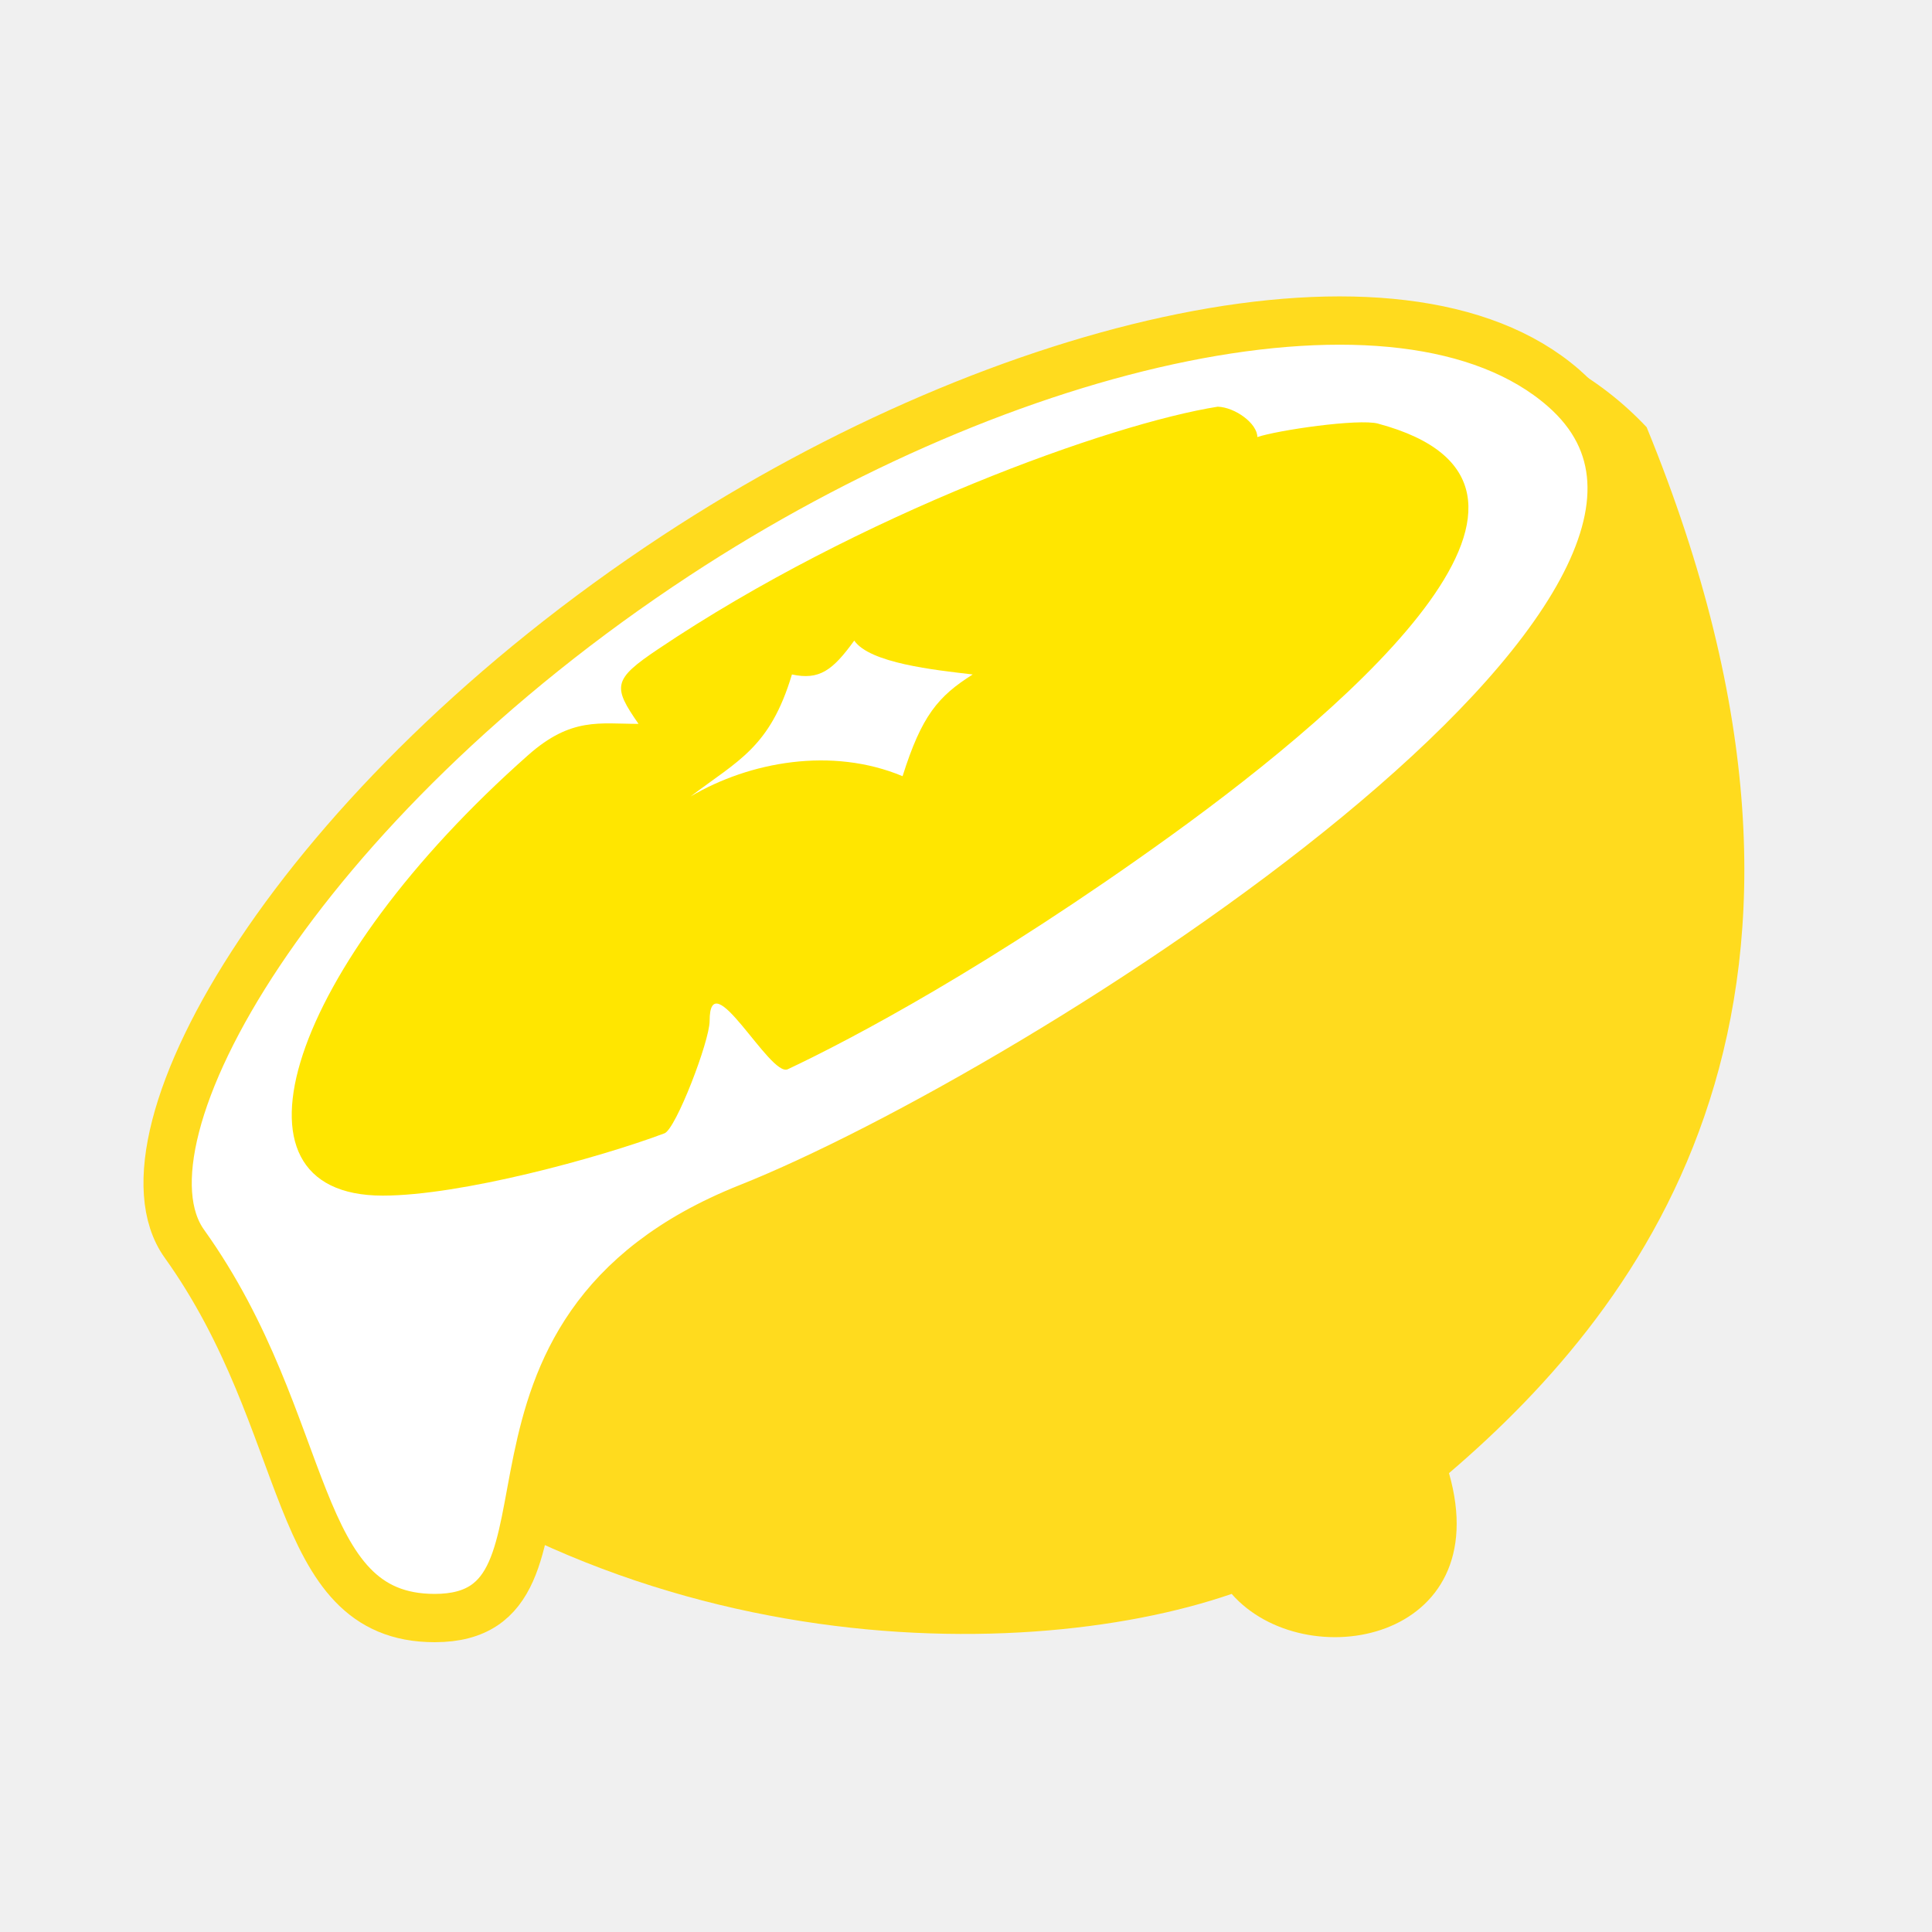
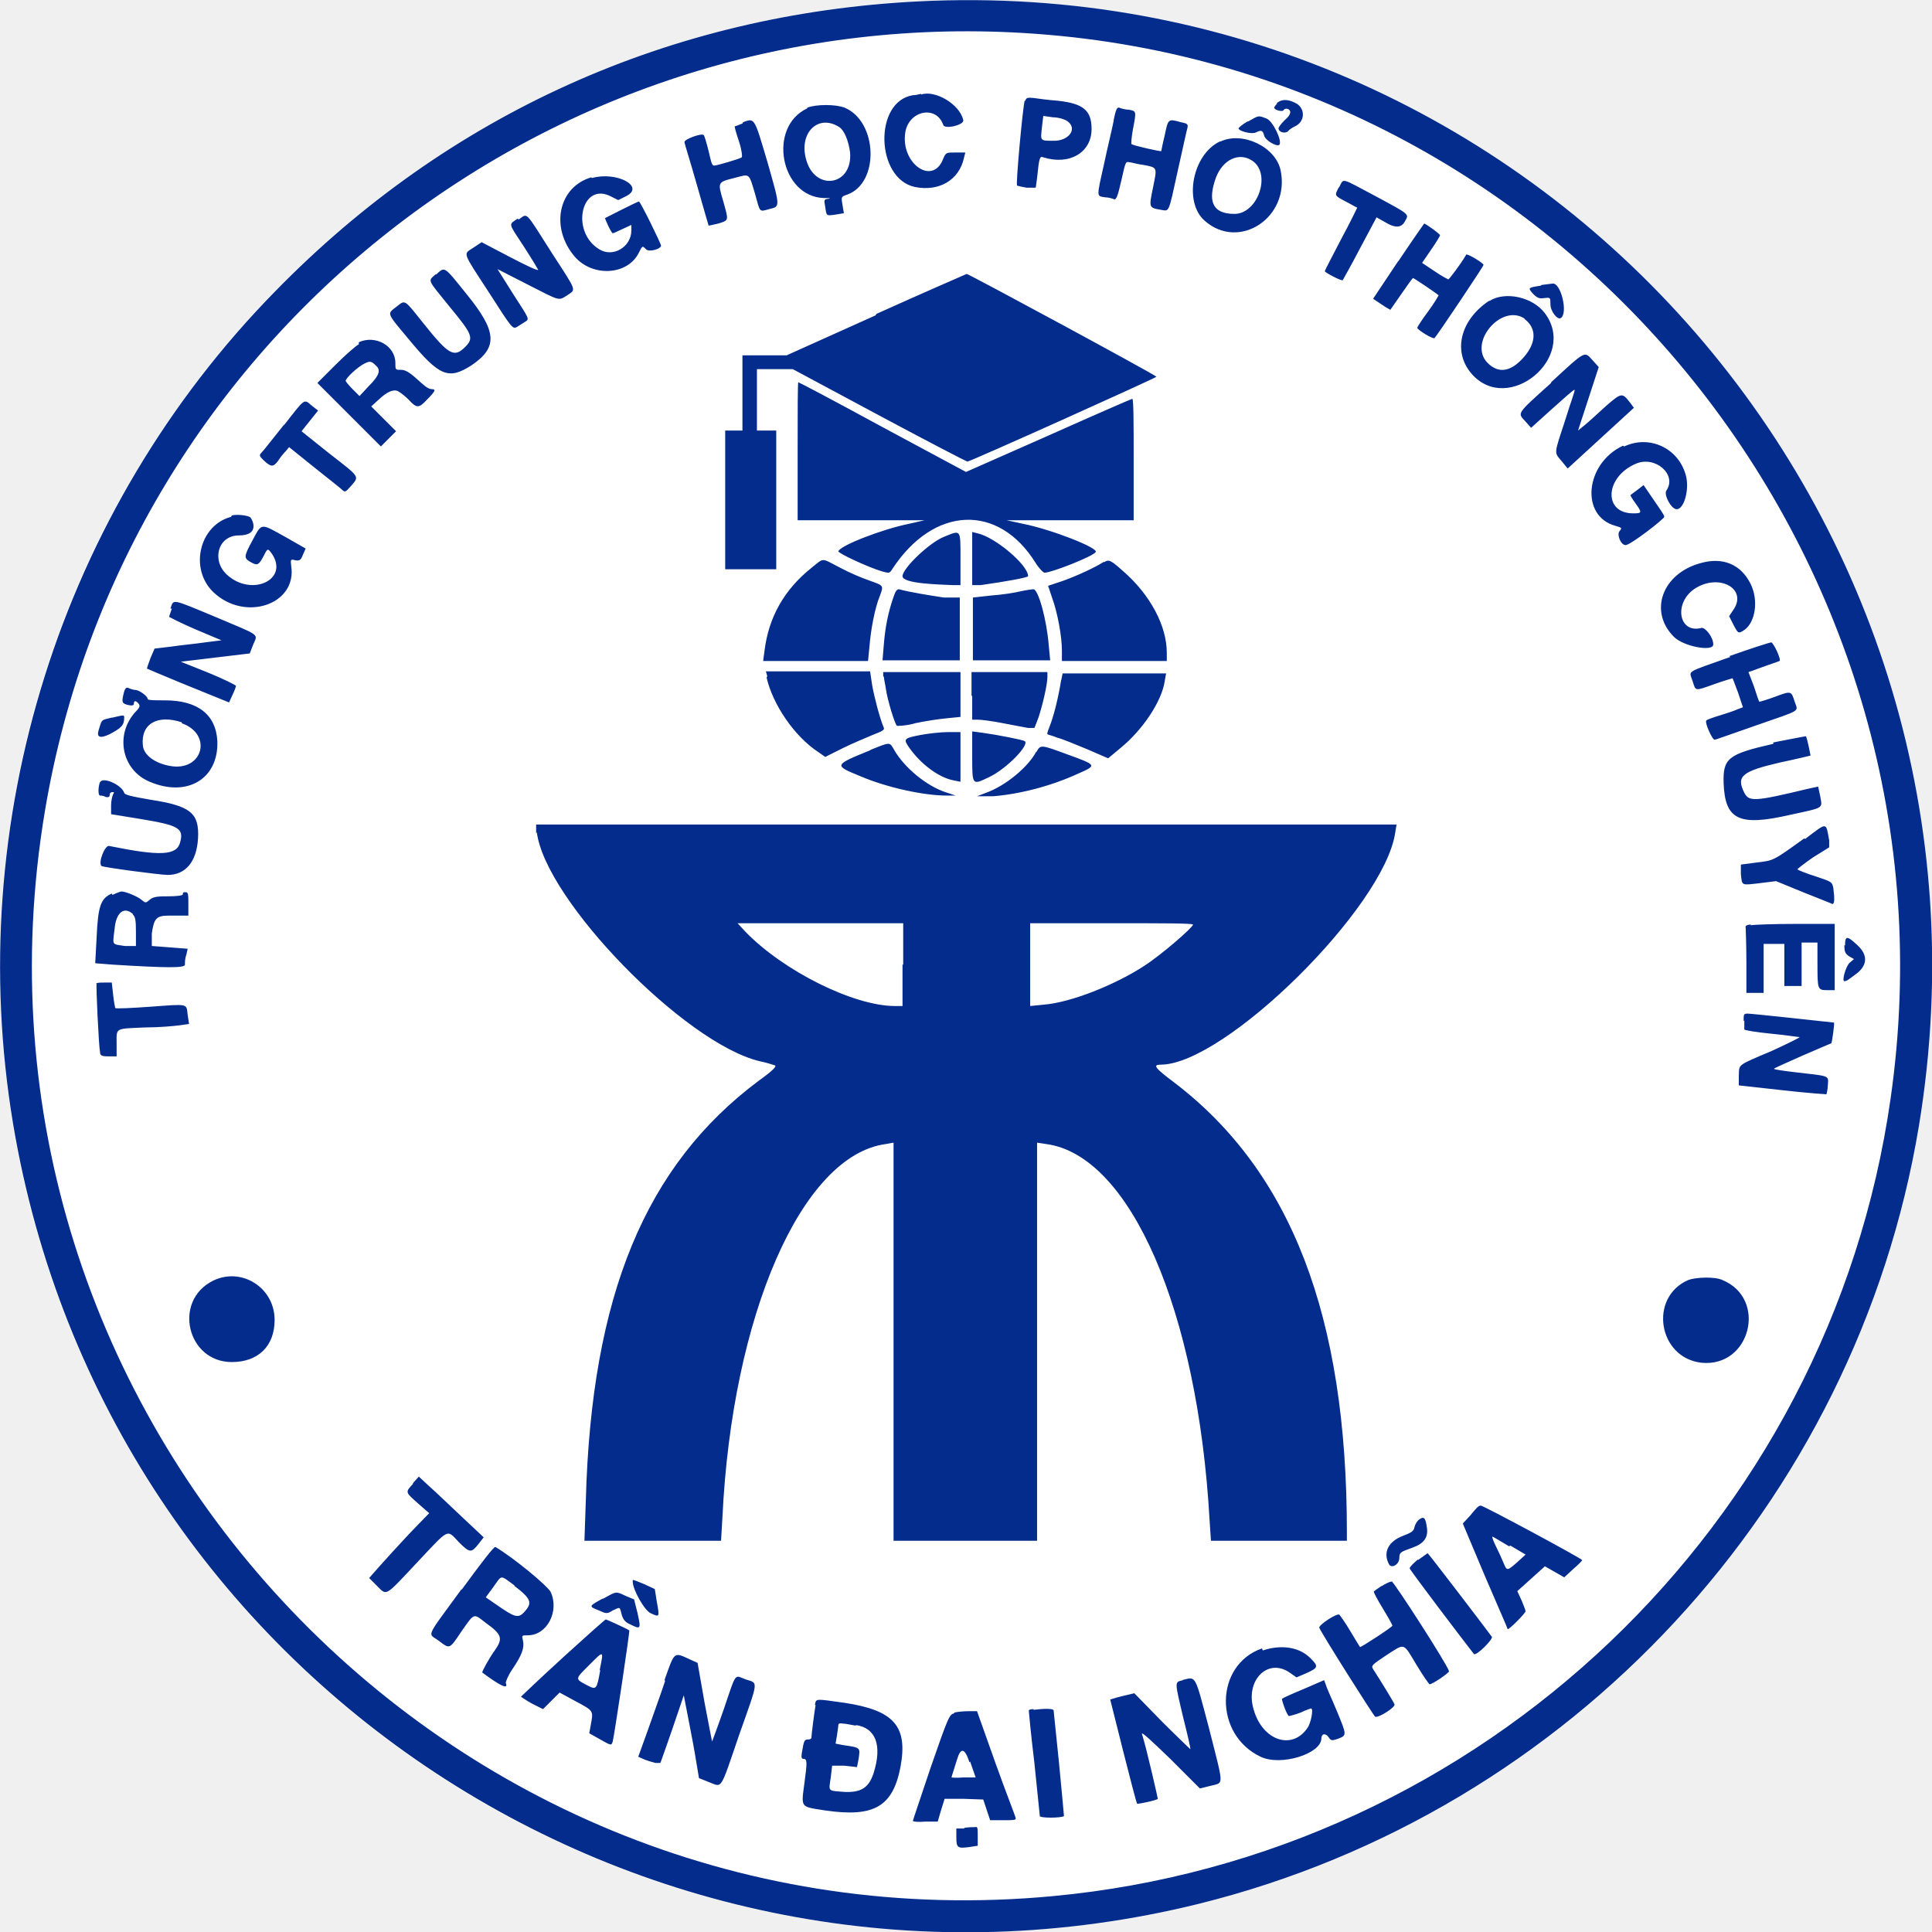
- <svg xmlns="http://www.w3.org/2000/svg" width="40" height="40" fill="none">
-   <path d="M34.092 8.845C38.929 20.652 34.092 27 30 30.5c1 3.5-2.986 4.222-4.5 2.5-4.457 1.537-13.512 1.487-20-5C2 24.5 4.73 16.714 14 11.5c8-4.5 16-7 20.092-2.655Z" fill="#FFDB1E" />
-   <path d="M14 11.5c6.848-4.497 15.025-6.38 18.368-3.47C37.5 12.5 21.5 22.612 15.5 25c-6.5 2.587-3 8.5-6.5 8.5-3 0-2.5-4-5.183-7.75C2.232 23.535 6.16 16.648 14 11.5Z" fill="#fff" stroke="#FFDB1E" />
-   <path d="M28.535 8.772c4.645 1.25-.365 5.695-4.303 8.536-3.732 2.692-6.606 4.21-7.923 4.83-.366.173-1.617-2.252-1.617-1 0 .417-.7 2.238-.934 2.326-1.365.512-4.223 1.29-5.835 1.29-3.491 0-1.923-4.754 3.014-9.122.892-.789 1.478-.645 2.283-.645-.537-.773-.534-.917.403-1.546C17.79 10.64 23 8.77 25.212 8.42c.366.014.82.35.82.629.41-.14 2.095-.388 2.503-.278Z" fill="#FFE600" />
-   <path d="M14.297 16.49c.985-.747 1.644-1.01 2.099-2.526.566.121.841-.08 1.29-.701.324.466 1.657.608 2.453.701-.715.451-1.057.852-1.452 2.106-1.464-.611-3.167-.302-4.39.42Z" fill="#fff" />
+ <svg xmlns="http://www.w3.org/2000/svg" id="svg" version="1.1" viewBox="0 0 280 280">
+   <defs>
+     <style>
+       .cls-1 {
+         fill: #042c8c;
+         fill-rule: evenodd;
+       }
+ 
+       .cls-1, .cls-2 {
+         stroke-width: 0px;
+       }
+ 
+       .cls-2 {
+         fill: #fff;
+       }
+     </style>
+   </defs>
+   <circle class="cls-2" cx="140" cy="140" r="140" />
+   <g id="svgg">
+     <path id="path4" class="cls-1" d="M133.1.2c-35.9,1.8-68.1,16.3-93.2,42C8.7,74-5.4,119.1,1.9,162.9c13.5,80.6,92.6,132.6,171.9,113,53.9-13.4,95.2-58,104.3-112.7C292.7,74.8,222.3-4.3,133.1.2M150.1,4.9c77.7,5.6,135,76.9,123.9,154.3-8.8,61.8-59.3,109.8-121.4,115.6C64.4,283.1-8.1,205,6.5,117.6,18,48.7,80.3-.2,150.1,4.9M133.5,13.6c-.1,0-.7.2-1.2.2-5.7.9-5.4,12.1.3,13.3,3.5.7,6.4-1,7.1-4.2l.2-.8h-1.4c-1.4,0-1.4,0-1.8.9-1.5,4-6.2.7-5.5-3.8.5-3.2,4.5-4,5.5-1.1.2.7,3.1,0,2.9-.7-.5-2.3-4.1-4.4-6.1-3.7M148.5,14.6c-.3,1.2-1.3,12.1-1.1,12.3,0,0,.7.2,1.4.3h1.3c0,.1.2-1.4.2-1.4.3-3,.4-3.2.9-3,3.8,1.2,7-.7,7-4.1,0-2.7-1.2-3.7-4.9-4.1-1.3-.1-2.9-.3-3.5-.4-.9-.1-1.1,0-1.2.4M185.1,15c-.3.3-.5.6-.4.7.2.3,1.1.5,1.3.3.2-.4.9-.3,1,.2,0,.3-.2.7-.8,1.2-.5.5-.9,1-.9,1.2,0,.6,1,.8,1.4.4.1-.2.6-.5,1-.7,1.5-.7,1.5-2.7,0-3.4-1.2-.6-2.1-.5-2.7.1M117,15.7c-5.8,2.7-3.9,12.8,2.4,13,.8,0,1.1,0,.7.1-.7.1-.7.1-.5,1.2.2,1.3.1,1.3,1.5,1.1l1.2-.2-.2-1.2c-.2-1.2-.2-1.2.7-1.5,4.7-1.7,4.4-10.6-.4-12.6-1.3-.5-4.1-.5-5.4,0M161.4,17.5c-.2,1.1-.9,3.9-1.4,6.3-1.1,4.9-1.1,4.6.2,4.8.5,0,1.1.2,1.3.3.3,0,.5-.5,1-2.7.6-2.6.6-2.8,1.1-2.7.3,0,1.2.3,2.1.4,2.1.4,2,.3,1.4,3.3-.6,2.9-.6,2.9,1.1,3.2,1.3.2,1.1.7,2.5-5.7.7-3.1,1.3-5.9,1.4-6.2.1-.5,0-.6-1-.8-1.8-.5-1.8-.5-2.3,1.9-.3,1.2-.5,2.3-.5,2.3-.1.1-4-.8-4.3-1-.1-.1,0-1.1.2-2.2.5-2.6.5-2.6-.6-2.8-.5,0-1.2-.2-1.4-.3-.3-.1-.5.3-.8,1.8M154.6,17.5c1.7,1.1.3,3-2,2.9-1.9,0-1.8,0-1.6-1.9l.2-1.7,1.4.2c.8,0,1.7.3,2,.5M180.8,17.6c-.7.4-1.3.9-1.3,1,0,.4,1.9.9,2.5.6.8-.4,1-.3,1.2.4.1.7,1.8,1.7,2.2,1.4.5-.5-.9-3.4-1.8-3.8-1.3-.5-1.1-.5-2.7.4M107.6,17.9c-.5.2-1,.4-1.1.4s.2,1,.6,2.2.5,2.2.4,2.3c-.2.2-3.6,1.2-4,1.2s-.5-.9-.8-2.1c-.3-1.2-.6-2.2-.7-2.3-.2-.4-2.9.6-2.8,1,0,.2.9,3,1.8,6.2.9,3.2,1.7,5.9,1.7,5.9,0,0,.6-.1,1.4-.3,1.6-.5,1.5-.4.7-3.3-.8-2.7-.8-2.7,1.6-3.3,2.3-.6,2.1-.8,3,2.2.8,2.9.6,2.7,2.1,2.3,1.6-.4,1.6-.2-.3-6.9-1.9-6.4-1.8-6.3-3.5-5.7M121.6,18.4c.8.5,1.4,2.1,1.6,3.7.4,4.9-5.2,5.7-6.4.9-1-3.8,1.8-6.5,4.8-4.6M176.8,20.5c-4,1.9-5.3,8.8-2.2,11.5,5,4.4,12.4-.5,11-7.3-.7-3.4-5.5-5.7-8.7-4.2M181.5,23.3c2.8,1.9.8,7.7-2.6,7.7s-3.8-2.1-2.7-5.2c1-2.7,3.4-3.8,5.3-2.5M85.7,25.7c-4.8,1.4-6,7.3-2.4,11.5,2.6,3,7.7,2.7,9.3-.6.5-1,.5-1,1-.5.4.5,2.2,0,2.2-.5,0-.3-3-6.4-3.2-6.4s-4.7,2.3-4.9,2.4c-.1,0,.9,2.2,1.1,2.2s.7-.3,1.4-.6l1.3-.6v.8c0,2.4-2.7,4-4.7,2.7-4.2-2.6-2.5-9.9,1.8-7.6l1,.5,1.2-.6c2.7-1.4-1.5-3.6-5-2.6M194,27.2c-.6,1.2-.7,1.1,1.4,2.2.7.4,1.3.7,1.3.7,0,0-1,2.1-2.3,4.5-1.3,2.5-2.4,4.6-2.4,4.7,0,.2,2.5,1.5,2.6,1.3,0,0,1.2-2.1,2.5-4.6l2.4-4.5,1.6.9q1.8,1,2.5-.3c.6-1.1.9-.9-4.3-3.7-5.1-2.7-4.5-2.6-5.2-1.3M75,31.7c-1.3.9-1.4.5.9,4,1.1,1.7,2,3.2,2.1,3.4,0,.2-1.7-.6-4-1.8l-4.2-2.2-1.2.8c-1.5,1-1.7.4,2.4,6.7,3.2,5,3.3,5.1,3.9,4.8.3-.2.8-.5,1.1-.7.8-.5.8-.3-1.7-4.2l-2.2-3.5,4.3,2.2c4.9,2.5,4.5,2.4,5.8,1.6,1.3-.9,1.5-.4-2.2-6.1-4-6.3-3.5-5.8-4.8-4.9M202.6,37.9l-3.6,5.4.6.4c.3.2.9.6,1.2.8l.7.4,1.6-2.3c.9-1.3,1.6-2.3,1.7-2.3s3.1,2,3.7,2.5c0,0-.6,1.1-1.5,2.3s-1.6,2.3-1.6,2.4c0,.3,2.3,1.7,2.5,1.5.4-.4,7.1-10.4,7.1-10.6,0-.3-2.4-1.7-2.5-1.5-.8,1.4-2.5,3.6-2.6,3.6,0,0-1-.5-2-1.2l-1.8-1.2,1.3-1.9c.7-1,1.3-2,1.3-2.1,0-.2-2.1-1.7-2.3-1.7,0,0-1.7,2.4-3.7,5.4M63.2,39.7c-1.2,1.1-1.4.6,2,4.8,3.3,4,3.5,4.5,2.2,5.8-1.6,1.6-2.4,1.1-6-3.4-2.9-3.6-2.6-3.5-4-2.4-1.3,1-1.4.8,1.7,4.5,4.6,5.6,5.9,6.1,9.3,3.9,3.8-2.6,3.6-4.9-.8-10.3-3.3-4.1-3.1-4-4.4-2.8M126.9,45.7l-12.9,5.8h-3.2s-3.2,0-3.2,0v10.9h-2.5v20.1h7.4v-20.1h-2.8v-8.9h2.6s2.6,0,2.6,0l12.5,6.7c6.9,3.7,12.7,6.7,12.8,6.7.4,0,27.3-12.1,27.4-12.3,0-.2-27.2-14.9-27.5-14.9,0,0-6,2.6-13.1,5.8M223.3,41.4c-1.9.3-1.9.3-1.1,1.2.6.6.9.7,1.6.6.9-.1.9-.1.9.9s1,2.3,1.5,2c1.1-.7,0-5.2-1.2-5,0,0-.8.1-1.6.2M215.8,43.6c-4.2,2.8-5.3,7.4-2.5,10.6,5.3,6,15.4-2.4,10.6-8.8-1.8-2.4-5.8-3.2-8-1.8M220.9,46.2c1.8,1.3,1.8,3.4,0,5.5-1.9,2.2-3.7,2.5-5.3.9-2.9-2.9,2-8.7,5.4-6.4M52,49.9c-.4.2-1.9,1.5-3.4,3l-2.6,2.6,4.6,4.6,4.6,4.6,1.1-1.1,1.1-1.1-1.8-1.8-1.8-1.8,1.1-1q1.8-1.7,2.8-1.2c.5.3,1.1.8,1.5,1.2,1.2,1.3,1.5,1.3,2.7,0,1.2-1.2,1.3-1.5.7-1.5s-1.2-.6-2.1-1.4c-1.2-1.1-1.8-1.4-2.4-1.4-.8,0-.8,0-.8-1,0-2.5-2.9-4.1-5.3-3M224.8,55.5c-5.1,4.6-4.9,4.3-3.7,5.6l.8.9,3.1-2.8c1.7-1.5,3.1-2.8,3.2-2.7s-.6,1.9-1.3,4.2c-1.7,5.2-1.7,4.8-.6,6.1l.9,1.1,4.8-4.4,4.8-4.4-.6-.8c-1.1-1.4-1.2-1.4-3.4.5-1.1,1-2.4,2.2-3,2.7l-1.1.9,1.5-4.6,1.5-4.6-.9-1c-1.2-1.3-.9-1.5-6,3.2M54.5,53c.7.6.5,1.4-1,2.9l-1.4,1.5-1-1c-.5-.5-1-1.1-1-1.2,0-.4,1.7-2,2.7-2.5.8-.4,1-.4,1.7.3M115.6,65.5v9.9h9.2s9.2,0,9.2,0l-2.2.5c-4,.8-10.1,3.2-10.3,4,0,.3,4.3,2.3,6.3,2.9,1.1.3,1.1.3,1.5-.3,6-9.2,15.4-9.6,20.8-.9.5.8,1.1,1.4,1.3,1.4,1,0,7.1-2.4,7.4-3,.4-.6-6.5-3.3-10.6-4.1l-2.3-.5h9.2s9.2,0,9.2,0v-8.8c0-4.8,0-8.8-.2-8.8-.1,0-5.6,2.4-12.1,5.3l-12,5.3-12.1-6.5c-6.6-3.6-12.1-6.5-12.2-6.5s-.1,4.5-.1,9.9M41.2,61.5c-1.6,2-3,3.8-3.3,4.1-.4.4-.3.5.4,1.2,1,.9,1.3.9,2,0,.3-.5.8-1.1,1.1-1.4l.5-.6,3.6,2.9c2,1.6,3.8,3,4.1,3.3.4.4.5.3,1.3-.6,1.2-1.4,1.3-1.2-3.2-4.7l-4-3.2,1.2-1.5,1.2-1.5-.9-.7c-1.2-1-.9-1.2-4.1,2.9M235.2,64.6c-5.5,2.6-6.2,10.2-1.1,11.6,1,.3,1,.3.6.8-.4.5.2,2,.9,2s5.6-3.8,5.6-4.1-.7-1.2-1.5-2.4l-1.5-2.2-.9.7c-.5.4-1,.7-1,.8,0,0,.3.6.7,1.1,1,1.4,1,1.5-.3,1.5-4.4,0-4.1-5.3.4-7.2,2.8-1.2,6,1.6,4.4,3.9-.4.6.7,2.7,1.5,2.7,1.1,0,1.9-3,1.3-5-1.1-3.9-5.3-5.8-8.9-4.1M33.5,74.9c-4.6,1.2-6.1,7.5-2.6,10.9,4.6,4.4,12.2,1.8,11.3-3.8-.1-.9-.1-1,.6-.8.6.1.8,0,1.1-.8l.4-.9-2.8-1.6c-3.8-2.1-3.5-2.2-4.9.4-1.3,2.4-1.3,2.6-.2,3.2.9.5,1.1.4,1.8-.9.6-1.2.6-1.2,1.3-.2,2.3,3.7-3.1,6.1-6.6,2.9-2.3-2.1-1.3-5.7,1.7-5.7s2.1-2.1,1.7-2.6c-.3-.3-1.9-.5-2.7-.3M136.8,77.8c-2.2.9-6,4.6-6,5.7s5.2,1.2,7.3,1.3h1.1s0-3.8,0-3.8c0-4.4.1-4.2-2.4-3.2M140.9,81v3.8h1.2c3.6-.5,6.9-1.1,6.9-1.3,0-1.6-4.7-5.6-7.3-6.2l-.8-.2v3.8M117.6,82.3c-4,3.2-6.2,7.2-6.8,12l-.2,1.5h15.2l.2-2c.2-2.6.8-5.7,1.5-7.4.6-1.6.6-1.5-1.6-2.3-.9-.3-2.8-1.1-4.1-1.8-2.9-1.5-2.3-1.5-4.2,0M160,81.4c-1,.7-4,2.1-6,2.8l-2.1.7.6,1.8c.8,2.2,1.4,5.6,1.4,7.6v1.5h15.2v-1.2c0-3.9-2.4-8.4-6.3-11.8-1.8-1.6-2.1-1.8-2.8-1.3M246.5,81.6c-5.6,1.5-7.6,7-3.9,10.7,1.4,1.4,5.7,2.2,5.7,1.1s-1.2-2.5-1.7-2.4c-3.4.9-4.1-3.8-.8-5.8,3.5-2.1,7.5.2,5.4,3.2l-.6.9.6,1.2c.7,1.3.7,1.4,1.6.8,1.6-1.1,2.1-4.3.9-6.7-1.4-2.8-4-3.9-7.2-3M129.5,86.5c-.8,2.3-1.2,4.4-1.4,6.8l-.2,2.4h11.2v-9.1h-2.3c-2-.3-5.1-.8-6.5-1.2-.3,0-.5.2-.8,1.1M147.9,85.7c-.8.2-2.7.5-4.2.6l-2.7.3v9.1h11.2l-.2-2.1c-.3-3.8-1.5-8.1-2.2-8.2-.2,0-1,.1-1.9.3M24.9,88.2c-.2.6-.4,1.2-.4,1.2s1.7.9,3.8,1.8l3.8,1.6-2.4.3c-1.3.2-3.5.4-4.8.6l-2.5.3-.6,1.4c-.3.8-.5,1.4-.5,1.5,0,0,2.3,1,5,2.1,2.7,1.1,5.4,2.2,5.9,2.4l1,.4.5-1.1c.3-.6.5-1.2.5-1.3,0-.1-1.8-1-4-1.9l-4-1.6,5-.6,5-.6.5-1.3c.7-1.6,1.1-1.2-5.5-4-6.5-2.7-6-2.6-6.5-1.2M250.8,95.2c-6.7,2.4-6,1.9-5.5,3.5.5,1.5.2,1.5,3.3.4,1.4-.5,2.5-.8,2.5-.8s.4,1,.8,2.1l.7,2.1-.8.3c-.4.2-1.6.6-2.6.9-1,.3-1.8.6-1.9.7-.3.3.9,2.9,1.2,2.8.2,0,2.9-1,6.1-2.1,6.6-2.3,6-1.9,5.5-3.4-.5-1.6-.5-1.6-2.9-.7-1.1.4-2.1.7-2.2.7s-.4-1-.8-2.2l-.8-2.1.6-.2c.3-.1,1.3-.5,2.2-.8.9-.3,1.7-.6,1.7-.6.3-.2-.9-2.7-1.2-2.7-.2,0-3,.9-6.1,2M111.1,98.2c.9,3.9,4,8.5,7.5,10.8l1,.7,2.6-1.3c1.4-.7,3.4-1.5,4.3-1.9,1.3-.5,1.7-.7,1.6-1-.6-1.4-1.4-4.5-1.7-6.2l-.3-2h-15.1l.2.7M128.1,98.1c0,.3.2,1.1.3,1.8.2,1.5,1.3,5.1,1.6,5.3.1,0,1.4,0,2.7-.4,1.4-.3,3.4-.6,4.5-.7l2-.2v-6.5h-11.2v.6M140.9,100.9v3.4h.8c.5,0,2.1.2,3.6.5,1.5.3,3.2.6,3.7.7h.9c0,.1.6-1.5.6-1.5.6-1.8,1.3-4.8,1.3-5.9v-.7s-5.5,0-5.5,0h-5.5v3.4M153.8,98.5c-.4,2.5-1,4.9-1.5,6.3-.3.8-.6,1.5-.5,1.6s.7.2,1.4.5c.8.2,2.7,1,4.4,1.7l3,1.3,1.8-1.5c3.2-2.6,6-6.8,6.4-9.7l.2-1.1h-15l-.2,1M17.9,100.6c-.3,1.2-.2,1.4.8,1.6.5.1.7,0,.7-.2,0-.5.3-.5.7,0,.2.3.2.5-.4,1.1-3.1,3.3-2.1,8.5,2,10.2,5.4,2.3,10-.4,9.8-5.9-.2-3.8-2.8-5.9-7.6-5.9-1.4,0-2.5,0-2.5-.2,0-.4-1.1-1.2-1.7-1.3-.4,0-.9-.2-1.1-.3-.3-.1-.5,0-.7.9M16.2,104c-1.6.4-1.4.2-1.9,1.8q-.5,1.6,1.6.6c1.7-.9,2.1-1.3,2.1-2.4,0-.4,0-.4-1.7,0M26.3,104.8c4.6,1.6,3.1,7.1-1.7,6.2-2.2-.4-3.8-1.6-3.9-3-.3-3.1,2.1-4.5,5.7-3.3M133.5,106.5c-2.6.5-2.6.6-1.7,1.9,1.7,2.4,4.3,4.3,6.4,4.7l1,.2v-7.2h-1.8c-1,0-2.8.2-3.9.4M140.9,109.7c0,4.2,0,4.1,2.5,2.9,2.5-1.2,5.9-4.7,5.1-5.2-.4-.2-3.9-.9-6.1-1.2l-1.5-.2v3.6M257,107.8c-6.6,1.5-7.3,2.1-7.2,5.7.2,5.3,2.2,6.3,9.6,4.6,5.1-1.1,4.7-.9,4.4-2.7l-.3-1.4-1.4.3c-7.9,1.9-8.6,1.9-9.3.6-1.2-2.4-.4-3.1,5.2-4.4,2.4-.5,4.4-1,4.4-1,0,0-.5-2.7-.7-2.8,0,0-2.2.4-4.7.9M126.2,108.7c-5.4,2.2-5.4,2.2-1.5,3.8,4,1.7,9.3,2.8,12.5,2.8h1.3s-1.5-.5-1.5-.5c-2.7-.9-5.9-3.5-7.4-6.1-.7-1.2-.5-1.2-3.5,0M150.2,108.9c-1.2,2.3-4.5,5-7.3,6l-1.3.5h2.3c3.9-.3,8.5-1.5,12.4-3.3,2.7-1.2,2.7-1.2-1.7-2.8-3.8-1.4-3.8-1.4-4.4-.3M14.5,113.3c-.3.8-.3,2,0,2,.1,0,.5,0,.8.2.4.1.6,0,.6-.3s.2-.4.4-.4.3,0,.1.3c-.1.2-.3.9-.3,1.6v1.3c0,0,4.3.7,4.3.7,5.4.9,6.3,1.3,5.7,3.4-.5,1.9-2.9,2-10.3.5-.6-.1-1.6,2.4-1.1,2.9.2.2,8.5,1.3,9.6,1.3,2.6,0,4.2-1.9,4.4-5.3.2-3.7-1.1-4.7-6.9-5.6-2.9-.5-3.7-.7-3.8-1-.4-1.2-3.2-2.4-3.5-1.5M77.8,120.6c1.2,9.8,21.4,30.6,32.3,33.2,1,.2,1.9.5,2.2.6.3.1-.2.7-2.3,2.2-16.5,12.3-24.3,31.2-25.1,60.9l-.2,5.8h19.8l.2-3.4c1.4-29.3,11.5-52.5,23.7-54.1l1.1-.2v57.7h20.8v-57.7l1.3.2c12.2,1.6,22,24.2,23.7,54.5l.2,3h19.7v-1.3c0-31.3-8.1-52.2-25-65.1-2.8-2.1-3.2-2.6-2-2.6,9.3,0,32.4-22.8,34-33.6l.2-1.2h-124.7v1.3M261.5,121.5c-4.6,3.3-4.4,3.2-6.9,3.5l-2.3.3v1.4c.2,1.7,0,1.6,2.7,1.3l2.4-.3,3.9,1.6c2.2.9,4.1,1.6,4.2,1.7.4.1.4-.7.2-2.3-.2-.9-.2-.9-2.6-1.7-1.3-.4-2.5-.9-2.6-1-.1,0,.9-.8,2.2-1.7l2.4-1.5v-1c-.5-2.7-.2-2.7-3.5-.2M16.2,129.5c-1.6.7-2,1.8-2.2,6.4l-.2,3.7,2.5.2c8.1.5,10.5.5,10.5,0,0-.3,0-.9.2-1.4l.2-.9-2.6-.2-2.6-.2v-1.8c.3-2.2.7-2.6,2.4-2.6.7,0,1.7,0,2.1,0h.8v-1.7c0-1.3,0-1.7-.4-1.7s-.4.1-.4.3-.9.3-2.1.3-2.2,0-2.7.5c-.6.5-.6.5-1.2,0-.6-.5-2.3-1.2-2.9-1.2-.1,0-.7.2-1.3.5M19.2,132.5c.4.3.5.8.5,2.5v2.1h-1.6c-1.9-.3-1.8,0-1.5-2.4.2-2.5,1.4-3.4,2.7-2.2M130.8,139.8v6h-1.1c-6,0-16.2-5.1-21.7-10.8l-1.1-1.2h24v6M172.9,134c0,.4-4.6,4.4-7.1,6-4.3,2.8-10.7,5.3-14.5,5.6l-2,.2v-12h11.8c7.2,0,11.8,0,11.8.2M253.8,134c-.7,0-.9.2-.8.5,0,.2.1,2.4.1,4.9v4.5h2.5v-7.1h3v6.1h2.5v-6.3h2.3v2.9c0,3.9,0,4,1.4,4h1.1v-9.6h-5.6c-3.1,0-6.1.1-6.6.2M267.3,137c0,.9.1,1.2.7,1.6l.7.4-.6.5c-.6.5-1.2,2.7-.8,2.7s.8-.4,1.5-.9c1.9-1.3,2-2.9.3-4.4-1.4-1.3-1.7-1.3-1.7.1M14,142.6c-.1.2.3,8.9.5,9.9,0,.5.3.6,1.3.6h1.1v-1.9c0-2.3-.3-2.1,4.3-2.3,1.9,0,4-.2,4.8-.3l1.4-.2-.2-1.3c-.2-1.7.2-1.6-5.4-1.2-2.7.2-5,.3-5.1.2,0,0-.2-.9-.3-1.9l-.2-1.8h-1.1c-.6,0-1.1,0-1.2.2M252.8,147.9c0,.6,0,1.2,0,1.3,0,.1,1.7.4,3.8.6,2.1.2,4,.5,4.2.5.2,0-1.6.9-4,2-5.2,2.2-4.7,1.9-4.8,3.6v1.4c0,0,6.3.7,6.3.7,3.5.4,6.4.6,6.4.6,0,0,.2-.7.2-1.3.1-1.5.4-1.3-4.7-1.9-1.7-.2-3.1-.4-3.1-.5s1.9-.9,4.1-1.9c2.3-1,4.2-1.8,4.2-1.8.1,0,.5-2.9.4-3,0,0-11.9-1.3-12.5-1.3s-.6.1-.6,1.1M30.9,185.6c-5.9,2.9-3.8,11.8,2.7,11.8,3.8,0,6.2-2.3,6.2-6.1,0-4.7-4.8-7.7-8.9-5.7M244.7,185.5c-5.8,2.5-4.4,11.3,1.9,12,7.1.7,9.6-9.3,3-12-1.1-.5-3.8-.4-4.9,0M59.9,215c-1.2,1.3-1.2,1.2.7,2.9l1.6,1.4-2.9,3c-1.6,1.7-3.5,3.8-4.3,4.7l-1.5,1.7,1.1,1.1c1.5,1.5,1.1,1.7,5.8-3.3,4.8-5.1,4.3-4.9,6.1-3,1.6,1.6,1.8,1.6,2.9.2l.7-.9-3.3-3.1c-1.8-1.7-3.9-3.7-4.7-4.4l-1.4-1.3-.9,1M213.3,219.4l-1.3,1.4,3.2,7.6c1.8,4.2,3.3,7.6,3.3,7.7.1.2,2.6-2.3,2.6-2.6,0-.1-.3-.9-.6-1.6l-.6-1.3,2-1.8,2-1.8,1.4.8,1.4.8,1.3-1.2c.7-.6,1.3-1.2,1.3-1.3,0-.2-14.3-7.9-14.7-7.9s-.8.6-1.5,1.4M205.7,220.2c-.3.2-.6.7-.7,1.1-.1.6-.4.8-1.7,1.3-2.1.8-2.9,2.4-2,4.1.4.7,1.5,0,1.5-.9s.3-.9,1.9-1.5c1.7-.6,2.3-1.5,2.1-2.9-.2-1.4-.4-1.7-1.1-1.2M218.9,224l2.2,1.3-1.2,1.1c-1.5,1.3-1.5,1.3-2,.1-.2-.5-.7-1.6-1.1-2.4-.4-.8-.6-1.4-.5-1.4s1.2.7,2.4,1.4M66.9,230.3c-5.4,7.4-4.9,6.3-3.3,7.5,1.6,1.2,1.5,1.3,3.3-1.4,1.9-2.7,1.7-2.6,3.5-1.2,2.4,1.7,2.5,2.3,1.3,4-.8,1.1-1.9,3.1-1.8,3.2,2.7,2,3.8,2.5,3.4,1.5,0-.2.3-1,.9-1.9,1.5-2.2,1.8-3.2,1.6-4.2-.2-.8-.2-.8.7-.8,2.8,0,4.6-3.5,3.3-6.3-.5-.9-5.3-4.9-8-6.5-.2-.1-1.9,2.1-4.9,6.2M205.5,226c-.7.6-1.2,1.1-1.2,1.3,0,.2,7.2,9.7,9.3,12.4.3.4,2.9-2.2,2.6-2.5-1.1-1.5-9.2-12.1-9.3-12.1,0,0-.7.5-1.4,1M74.5,229.8c2.5,1.9,2.7,2.5,1.5,3.8-.9,1-1.4.8-4-1l-1.6-1.1,1.1-1.5c1.3-1.8.9-1.8,3.1-.2M91.7,229.2c0,1.2,1.7,4.2,2.6,4.6,1.3.6,1.3.6.9-1.6l-.3-1.9-1.5-.7c-1.7-.7-1.7-.7-1.7-.5M200.3,229.8c-.6.4-1.2.8-1.2.9s.5,1.1,1.3,2.4,1.4,2.4,1.4,2.5c0,.2-4.6,3.2-4.7,3.1,0,0-.7-1.1-1.4-2.3-.7-1.2-1.5-2.3-1.6-2.4-.4-.2-3,1.5-2.9,1.9.3.8,7.9,12.8,8.1,12.9.5.2,3-1.4,2.8-1.8-.1-.3-2-3.4-3.1-5.1-.3-.5-.2-.6,1.9-2,2.8-1.8,2.4-1.9,4.4,1.4.9,1.5,1.8,2.8,1.9,2.8.4,0,2.9-1.7,2.8-1.9-.2-.9-8-13-8.3-13-.2,0-.9.3-1.5.7M87.3,231.7c-2,1.1-2,1.1-.5,1.7,1.1.5,1.2.5,2,0,1.1-.5,1-.6,1.3.6.2.7.5,1.1,1.2,1.4,1.6.8,1.6.7,1.1-1.6l-.5-2-1.2-.5c-1.5-.7-1.3-.7-3.3.4M81.5,240.3c-3.3,3-6,5.6-6,5.6,0,0,.7.5,1.6,1l1.6.8,1.2-1.2,1.2-1.2,2.4,1.3c2.6,1.4,2.5,1.3,2.1,3.5l-.2,1.1,1.6.9c1.6.9,1.6.9,1.8.3.2-.7,2.5-16,2.4-16.1-.2-.2-3.3-1.6-3.4-1.6s-2.9,2.5-6.2,5.5M182.9,238.9c-6.9,2.4-7,12.5-.2,15.7,2.9,1.4,8.7-.4,8.8-2.6,0-.7.5-.9,1-.3.4.6.5.6,1.4.3,1.3-.5,1.3-.5-.1-3.9-.7-1.7-1.5-3.4-1.6-3.8l-.3-.8-3,1.3c-1.7.7-3,1.3-3.1,1.4-.1.1.7,2.4,1,2.5.1,0,.9-.2,1.7-.5.8-.4,1.5-.6,1.5-.6.4,0,0,2.1-.5,2.8-2.2,3.3-6.5,1.9-7.8-2.6-1.3-4.2,2-7.6,5.2-5.4l1,.7,1.4-.6c1.8-.8,1.8-1,.6-2.2-1.6-1.6-4.2-2-6.9-1.1M87,242c-.5,2.9-.6,2.9-1.8,2.3-1.9-1-1.9-.9.1-2.9,2.3-2.3,2.2-2.3,1.6.7M96.4,243.6c-.7,2.1-1.9,5.4-2.6,7.4l-1.3,3.6.9.4c.5.2,1.2.4,1.6.5h.7c0,.1,1.7-4.8,1.7-4.8l1.7-5,.7,3.6c.4,2,.9,4.7,1.1,6l.4,2.4,1.5.6c1.9.7,1.5,1.4,4.3-6.8,2.9-8.2,2.8-7.5,1-8.1-1.7-.6-1.3-1.3-3.2,4.3-.9,2.6-1.7,4.7-1.7,4.7,0,0-.5-2.5-1.1-5.7l-1-5.7-1.1-.5c-2.4-1.1-2.2-1.2-3.7,3M171.5,243.5c-1.3.3-1.3,0,0,5.5.6,2.4,1.1,4.5,1,4.5,0,0-1.9-1.8-4.1-4l-4-4.1-1.7.4c-.9.2-1.7.5-1.8.5,0,0,3.7,14.9,3.9,15.1.1.1,2.9-.5,3-.7,0-.1-1.6-7.2-2.3-9.4-.1-.4,1.3.9,4.1,3.6l4.3,4.3,1.6-.4c1.9-.5,1.9.3-.3-8.4-2.1-7.9-1.8-7.4-3.9-6.9M118.2,247.1c-.2,1.2-.6,4.3-.6,4.7,0,.2-.2.3-.5.3-.5,0-.6.1-.9,2-.1.6,0,.8.2.8.6,0,.6.4.2,3.4-.5,3.8-.7,3.5,3.1,4.1,7,1,9.7-.6,10.8-6.3,1.1-5.9-.9-8.2-8-9.3-4.4-.6-4.2-.7-4.4.3M149.8,247.7c-.4,0-.7.1-.7.2s.3,3.4.8,7.5c.4,4.1.8,7.6.8,7.8,0,.3,3.1.3,3.5,0,0,0-.3-3.4-.7-7.5-.4-4.1-.8-7.6-.8-7.8,0-.3-1.3-.3-2.9-.1M138.3,248.3c-.7.2-.8.3-3.4,7.8-1.4,4.2-2.6,7.7-2.6,7.8,0,.1.8.2,1.8.1h1.8c0,0,.5-1.7.5-1.7l.5-1.6h2.8c0,0,2.8.1,2.8.1l.5,1.5.5,1.5h1.9c1.4,0,1.9,0,1.8-.3,0-.2-1.4-3.7-2.9-7.9l-2.7-7.6h-1.3c-.7,0-1.6.1-2,.2M124,250c2.9.4,3.9,2.9,2.6,7-.7,2.1-1.8,2.8-4.2,2.7-2.5-.2-2.3,0-2-2.1l.2-1.7h1.8c0,0,1.8.2,1.8.2l.2-1c.3-1.9.4-1.8-2.3-2.2l-1-.2.2-1.2c.1-.7.2-1.3.2-1.5,0-.2.2-.3.7-.2.4,0,1.2.2,1.9.3M140.6,255.3l.8,2.3h-1.8c-1.1.1-1.7,0-1.7,0,0-.1.4-1.3.8-2.6q.8-2.7,1.8.4M139.7,265h-1.1v1.3c0,1.5.2,1.6,1.8,1.4l1.3-.2v-1.4c0-1.2,0-1.4-.4-1.3-.2,0-.9,0-1.5.1" />
+   </g>
</svg>
